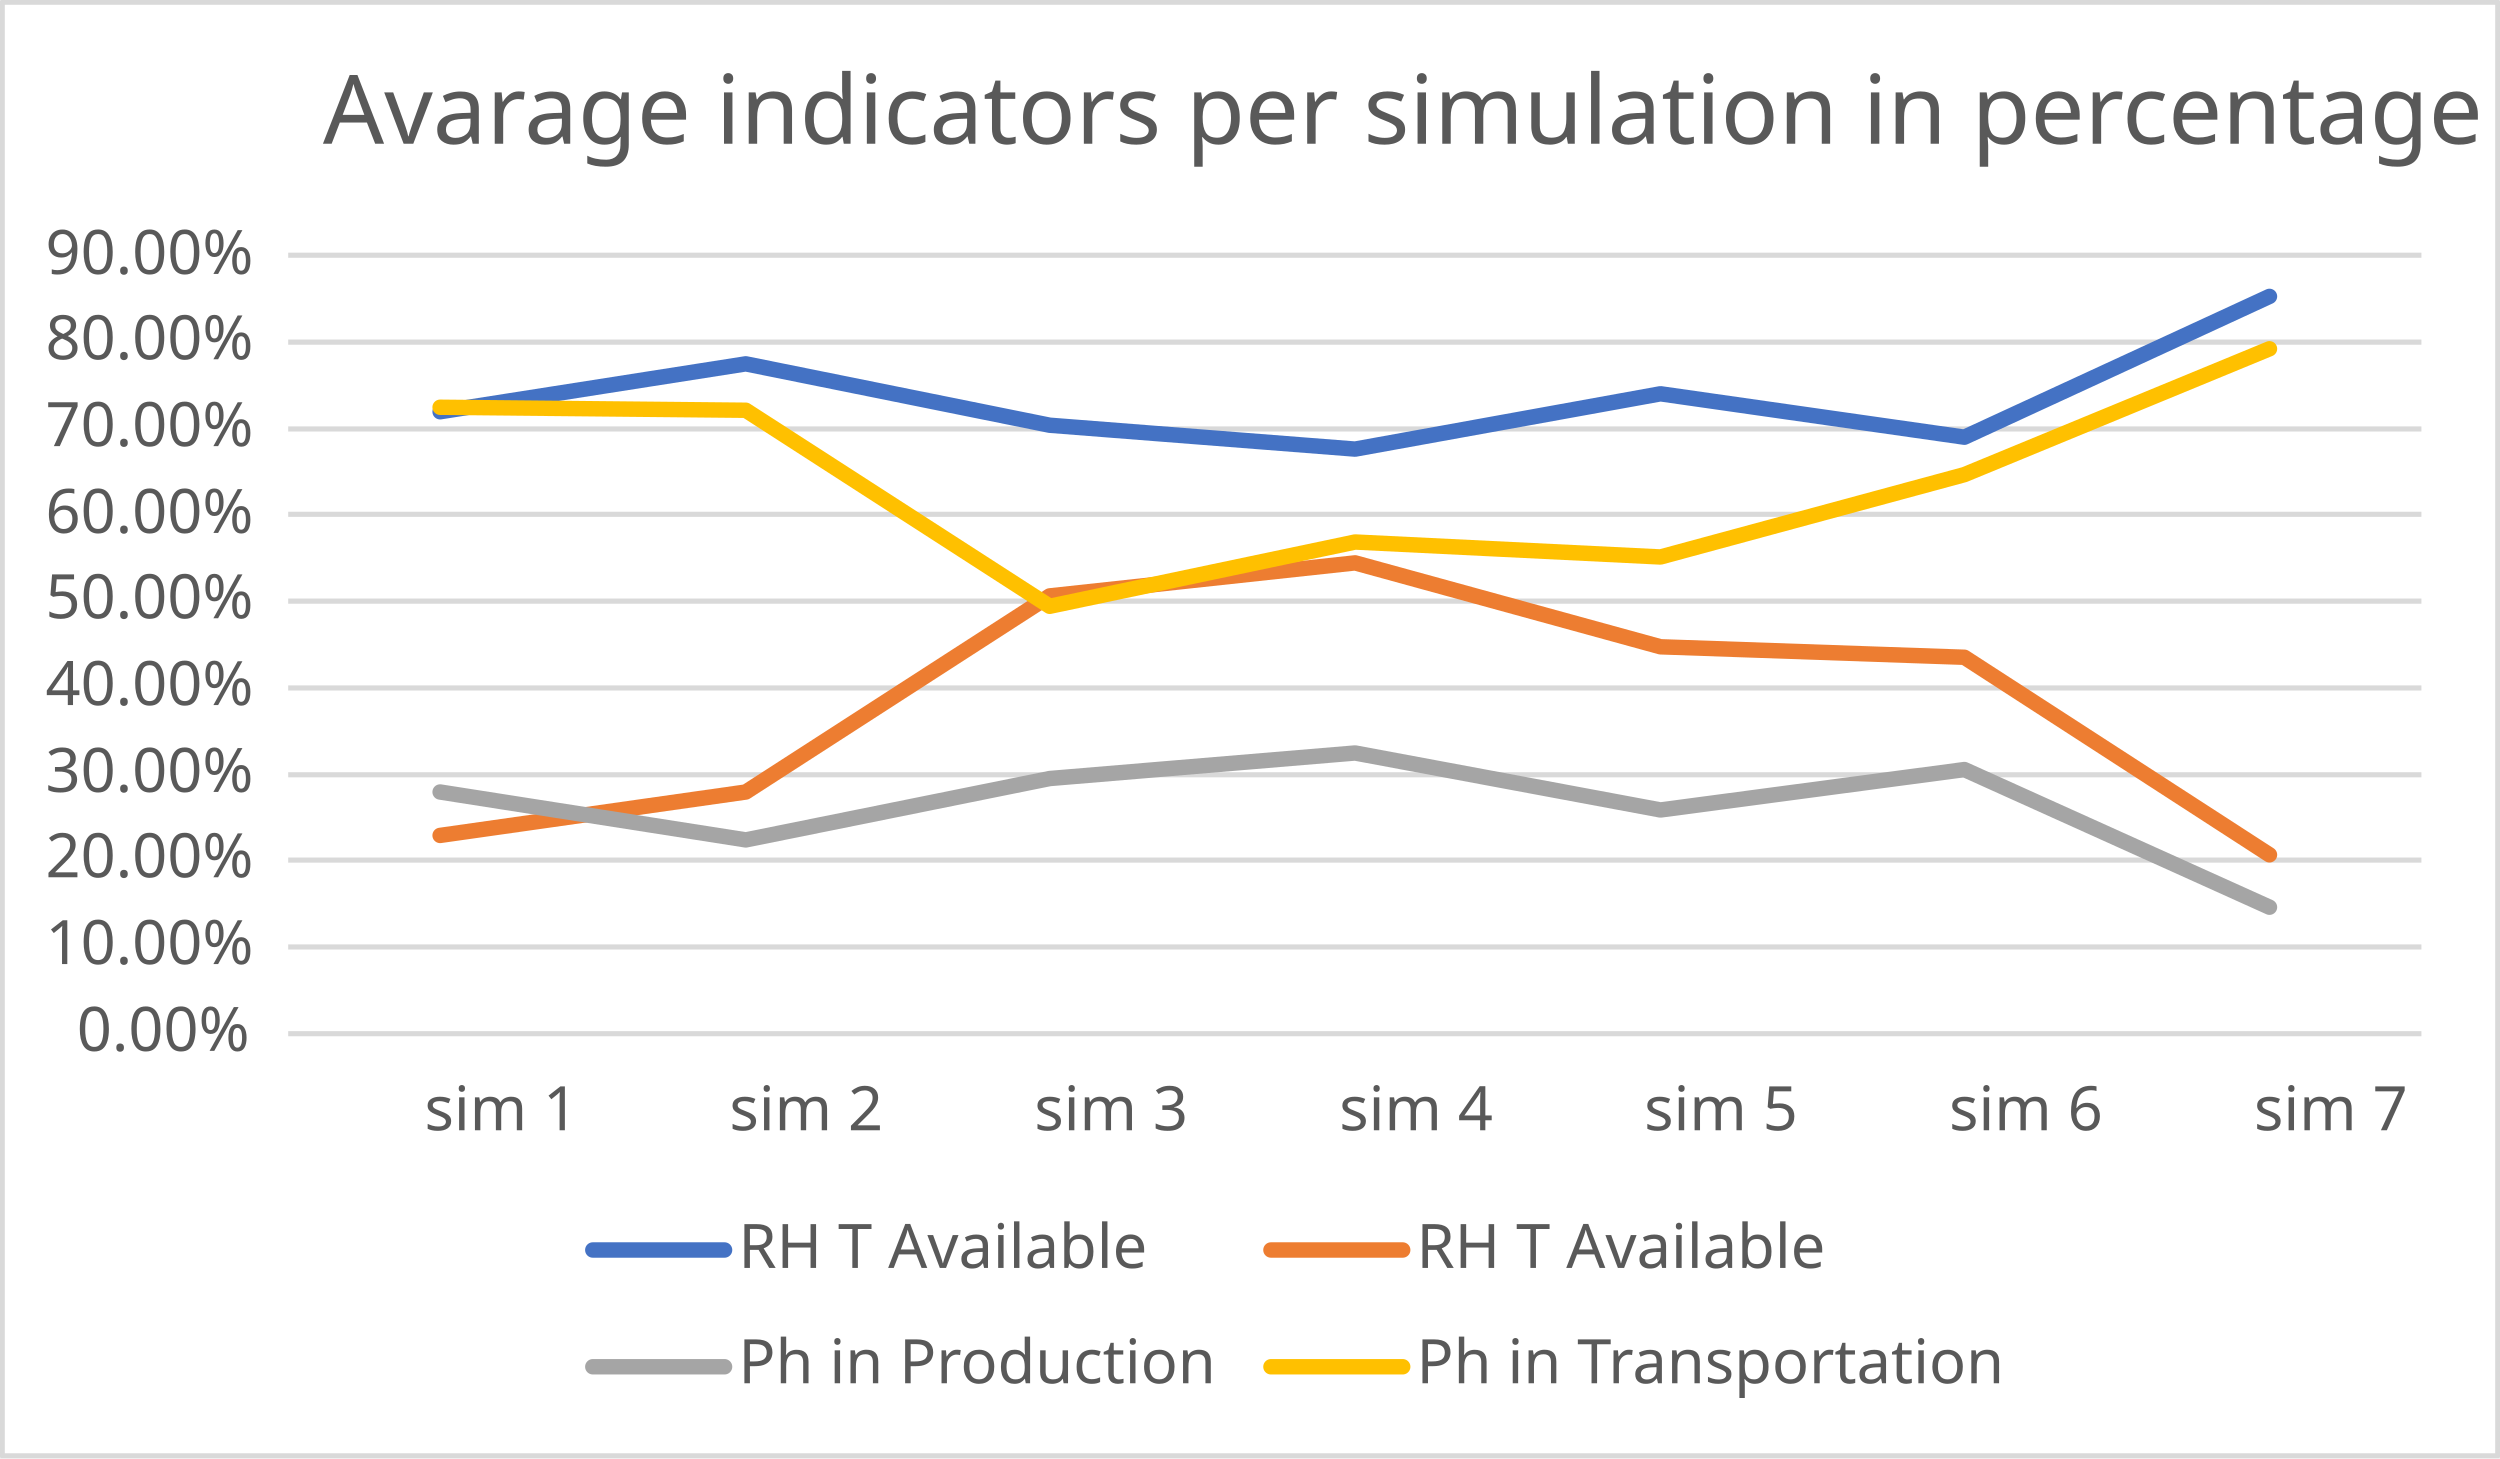
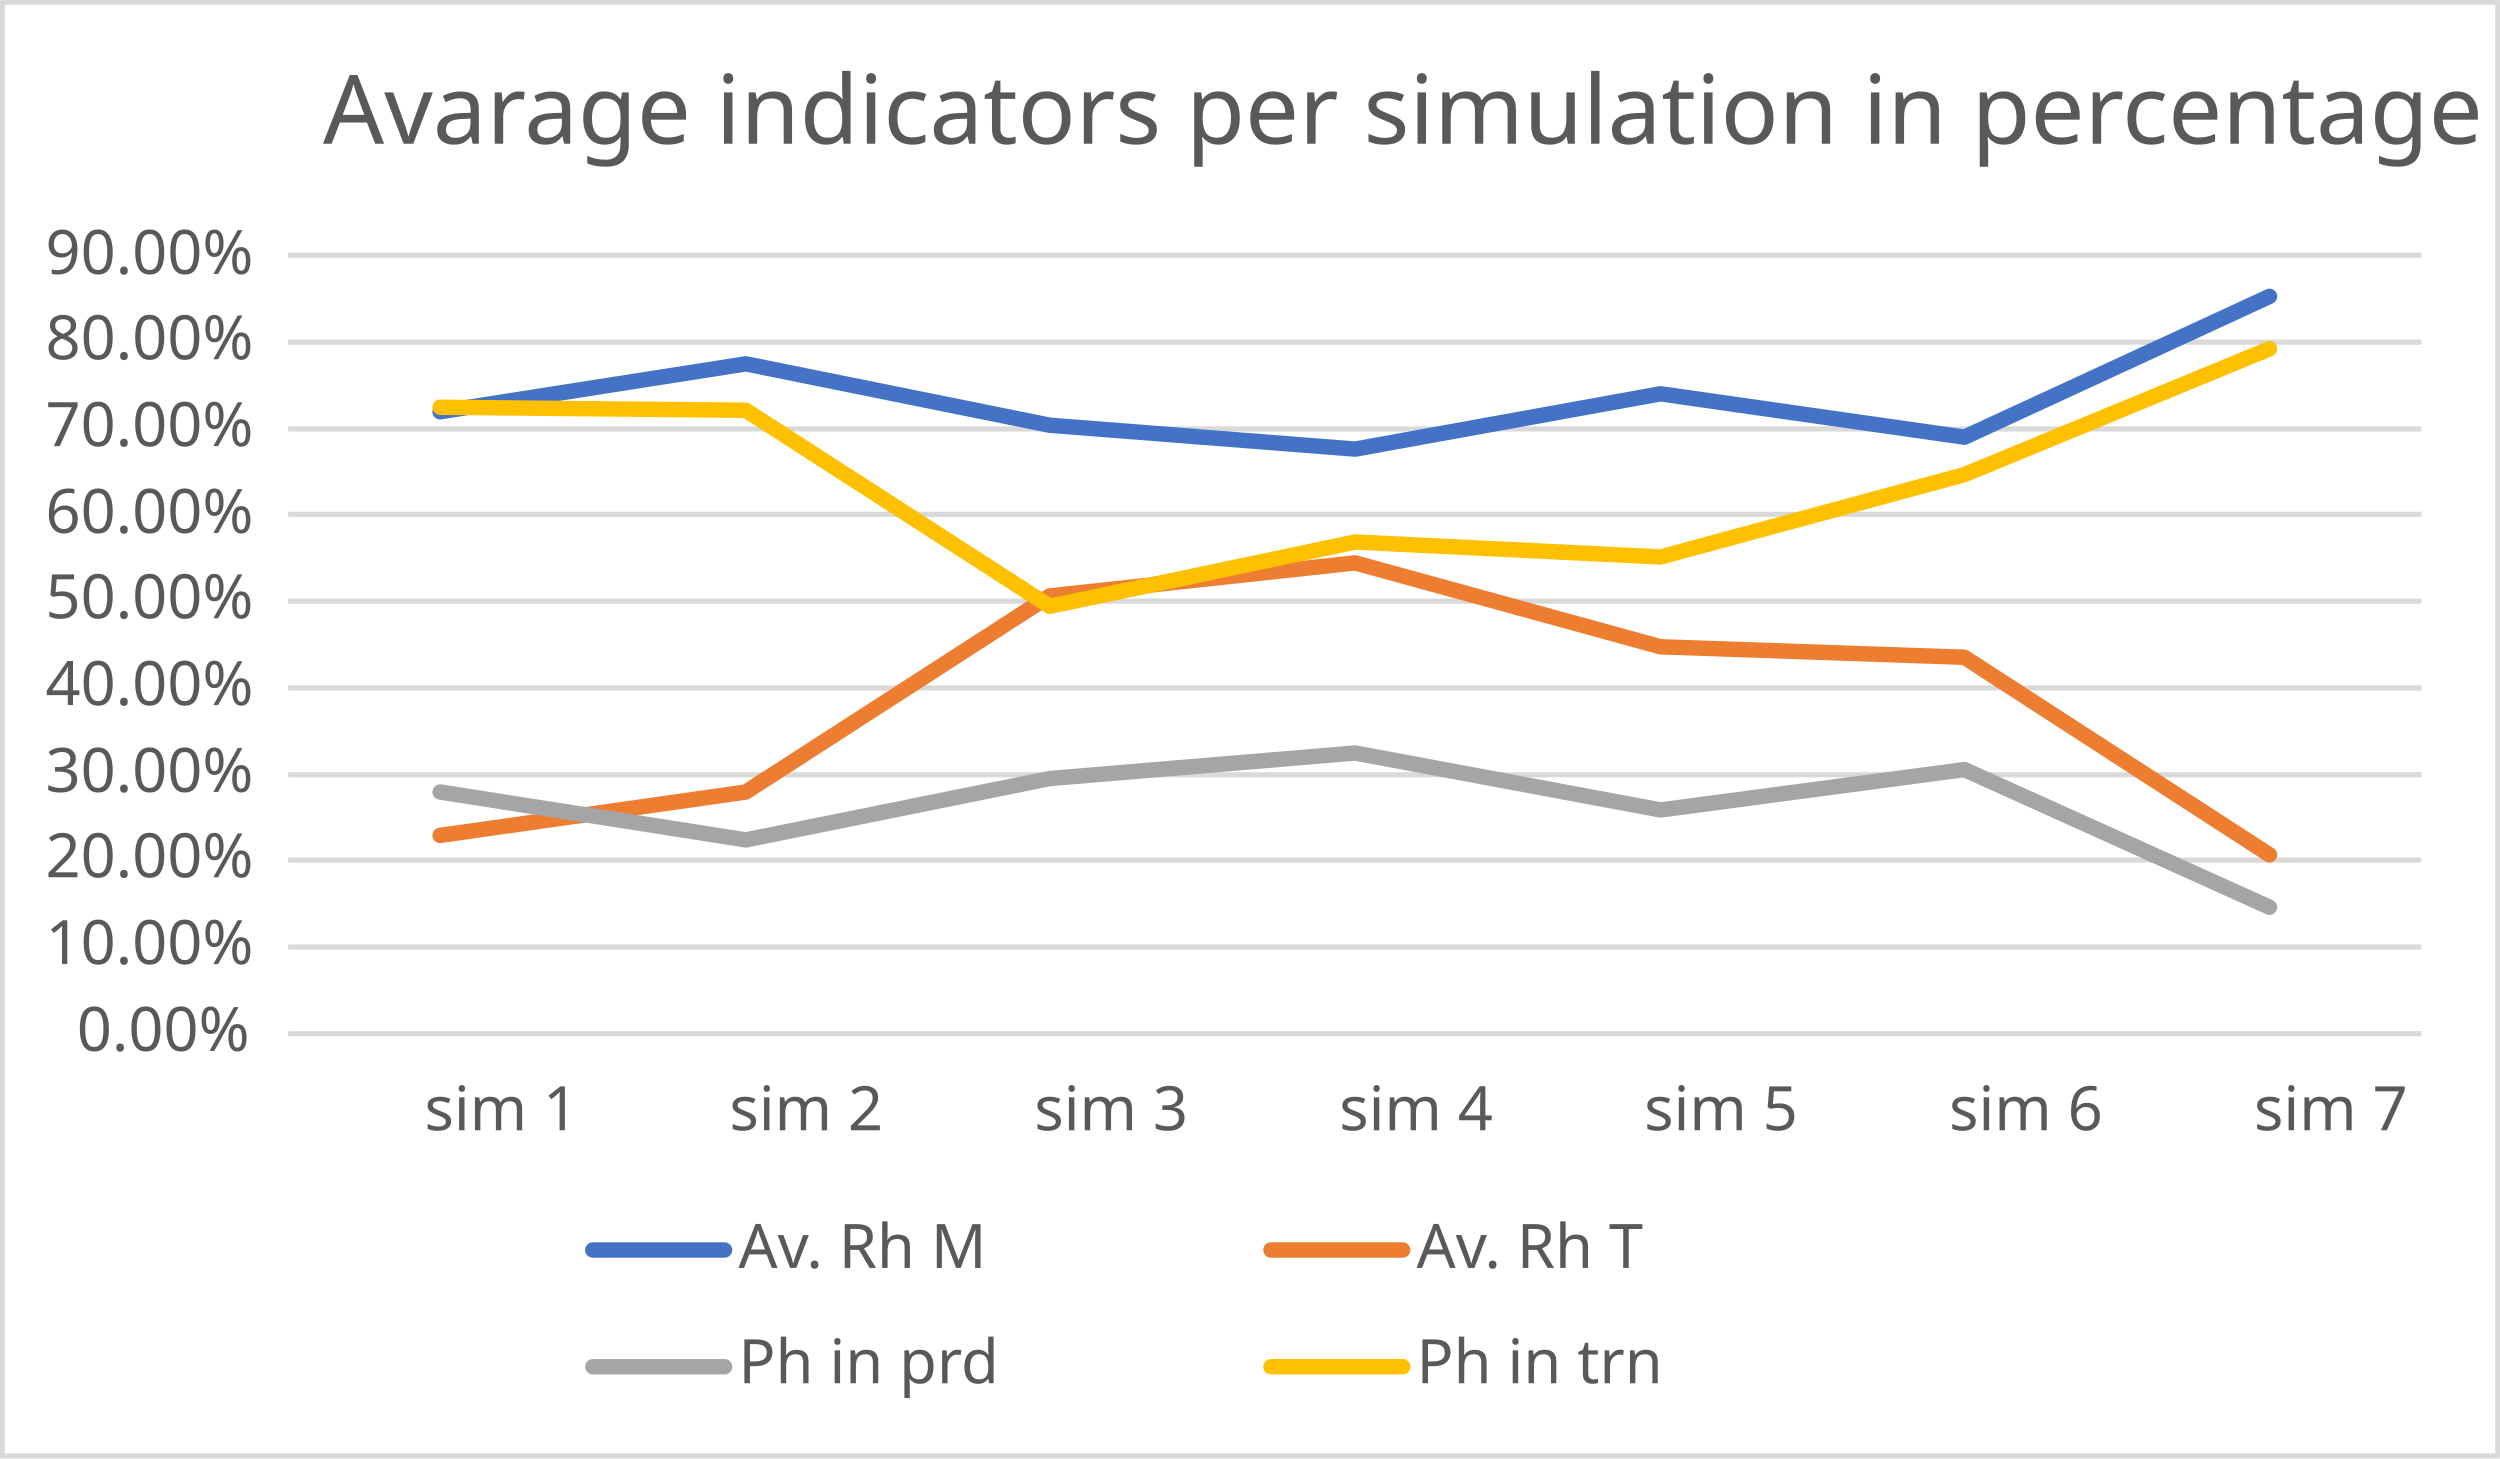
<svg xmlns="http://www.w3.org/2000/svg" width="1670" height="974" overflow="hidden">
  <defs>
    <clipPath id="clip0">
      <rect x="5044" y="1349" width="1670" height="974" />
    </clipPath>
    <clipPath id="clip1">
      <rect x="5044" y="1349" width="1668" height="971" />
    </clipPath>
    <clipPath id="clip2">
      <rect x="5044" y="1349" width="1668" height="971" />
    </clipPath>
    <clipPath id="clip3">
      <rect x="5236" y="1519" width="1429" height="523" />
    </clipPath>
    <clipPath id="clip4">
      <rect x="5236" y="1519" width="1429" height="523" />
    </clipPath>
    <clipPath id="clip5">
      <rect x="5236" y="1519" width="1429" height="523" />
    </clipPath>
    <clipPath id="clip6">
      <rect x="5236" y="1519" width="1429" height="523" />
    </clipPath>
    <clipPath id="clip7">
      <rect x="5044" y="1349" width="1668" height="971" />
    </clipPath>
    <clipPath id="clip8">
      <rect x="5044" y="1349" width="1668" height="971" />
    </clipPath>
    <clipPath id="clip9">
      <rect x="5044" y="1349" width="1668" height="971" />
    </clipPath>
    <clipPath id="clip10">
      <rect x="5044" y="1349" width="1668" height="971" />
    </clipPath>
    <clipPath id="clip11">
      <rect x="5044" y="1349" width="1668" height="971" />
    </clipPath>
    <clipPath id="clip12">
      <rect x="5044" y="1349" width="1668" height="971" />
    </clipPath>
    <clipPath id="clip13">
      <rect x="5044" y="1349" width="1668" height="971" />
    </clipPath>
    <clipPath id="clip14">
      <rect x="5044" y="1349" width="1668" height="971" />
    </clipPath>
    <clipPath id="clip15">
      <rect x="5044" y="1349" width="1668" height="971" />
    </clipPath>
    <clipPath id="clip16">
      <rect x="5044" y="1349" width="1668" height="971" />
    </clipPath>
    <clipPath id="clip17">
      <rect x="5044" y="1349" width="1668" height="971" />
    </clipPath>
    <clipPath id="clip18">
      <rect x="5044" y="1349" width="1668" height="971" />
    </clipPath>
    <clipPath id="clip19">
      <rect x="5044" y="1349" width="1668" height="971" />
    </clipPath>
    <clipPath id="clip20">
      <rect x="5044" y="1349" width="1668" height="971" />
    </clipPath>
    <clipPath id="clip21">
      <rect x="5044" y="1349" width="1668" height="971" />
    </clipPath>
    <clipPath id="clip22">
      <rect x="5044" y="1349" width="1668" height="971" />
    </clipPath>
    <clipPath id="clip23">
      <rect x="5044" y="1349" width="1668" height="971" />
    </clipPath>
    <clipPath id="clip24">
      <rect x="5044" y="1349" width="1668" height="971" />
    </clipPath>
    <clipPath id="clip25">
      <rect x="5044" y="1349" width="1668" height="971" />
    </clipPath>
    <clipPath id="clip26">
      <rect x="5044" y="1349" width="1668" height="971" />
    </clipPath>
    <clipPath id="clip27">
      <rect x="5044" y="1349" width="1668" height="971" />
    </clipPath>
    <clipPath id="clip28">
      <rect x="5044" y="1349" width="1668" height="971" />
    </clipPath>
    <clipPath id="clip29">
      <rect x="5044" y="1349" width="1668" height="971" />
    </clipPath>
    <clipPath id="clip30">
      <rect x="5044" y="1349" width="1668" height="971" />
    </clipPath>
    <clipPath id="clip31">
      <rect x="5044" y="1349" width="1668" height="971" />
    </clipPath>
    <clipPath id="clip32">
      <rect x="5044" y="1349" width="1668" height="971" />
    </clipPath>
  </defs>
  <g clip-path="url(#clip0)" transform="translate(-5044 -1349)">
    <rect x="5045" y="1350" width="1667" height="971" fill="#FFFFFF" />
    <g clip-path="url(#clip1)">
      <path d="M5236.5 1981.57 6661.5 1981.57M5236.5 1923.56 6661.5 1923.56M5236.5 1866.56 6661.5 1866.56M5236.5 1808.56 6661.5 1808.56M5236.5 1750.56 6661.5 1750.56M5236.5 1692.56 6661.5 1692.56M5236.5 1635.55 6661.5 1635.55M5236.5 1577.55 6661.5 1577.55M5236.5 1519.5 6661.5 1519.5" stroke="#D9D9D9" stroke-width="3.438" stroke-linejoin="round" stroke-miterlimit="10" fill="none" />
    </g>
    <g clip-path="url(#clip2)">
      <path d="M5236.5 2039.5 6661.5 2039.5" stroke="#D9D9D9" stroke-width="3.438" stroke-linejoin="round" stroke-miterlimit="10" fill="none" fill-rule="evenodd" />
    </g>
    <g clip-path="url(#clip3)">
      <path d="M5338 1624.05 5542.18 1592.05 5745.19 1633.05 5949.2 1649 6153.2 1612.05 6356.21 1641.05 6560 1547" stroke="#4472C4" stroke-width="10.312" stroke-linecap="round" stroke-linejoin="round" stroke-miterlimit="10" fill="none" />
    </g>
    <g clip-path="url(#clip4)">
      <path d="M5338 1907.06 5542.18 1878.06 5745.19 1747.06 5949.2 1725 6153.2 1781.06 6356.21 1788.06 6560 1920" stroke="#ED7D31" stroke-width="10.312" stroke-linecap="round" stroke-linejoin="round" stroke-miterlimit="10" fill="none" />
    </g>
    <g clip-path="url(#clip5)">
      <path d="M5338 1878.06 5542.18 1910.06 5745.19 1869.06 5949.2 1852 6153.2 1890.06 6356.21 1863.06 6560 1955" stroke="#A5A5A5" stroke-width="10.312" stroke-linecap="round" stroke-linejoin="round" stroke-miterlimit="10" fill="none" />
    </g>
    <g clip-path="url(#clip6)">
      <path d="M5338 1621.05 5542.18 1623.05 5745.19 1754 5949.2 1711.06 6153.2 1721.06 6356.21 1666.05 6560 1582" stroke="#FFC000" stroke-width="10.312" stroke-linecap="round" stroke-linejoin="round" stroke-miterlimit="10" fill="none" />
    </g>
    <g clip-path="url(#clip7)">
      <text fill="#595959" font-family="Calibri,Calibri_MSFontService,sans-serif" font-weight="400" font-size="41" transform="matrix(1 0 0 1 5095.3 2051)">0.00%</text>
    </g>
    <g clip-path="url(#clip8)">
      <text fill="#595959" font-family="Calibri,Calibri_MSFontService,sans-serif" font-weight="400" font-size="41" transform="matrix(1 0 0 1 5074.4 1993)">10.00%</text>
    </g>
    <g clip-path="url(#clip9)">
      <text fill="#595959" font-family="Calibri,Calibri_MSFontService,sans-serif" font-weight="400" font-size="41" transform="matrix(1 0 0 1 5074.4 1935)">20.00%</text>
    </g>
    <g clip-path="url(#clip10)">
      <text fill="#595959" font-family="Calibri,Calibri_MSFontService,sans-serif" font-weight="400" font-size="41" transform="matrix(1 0 0 1 5074.4 1878)">30.00%</text>
    </g>
    <g clip-path="url(#clip11)">
      <text fill="#595959" font-family="Calibri,Calibri_MSFontService,sans-serif" font-weight="400" font-size="41" transform="matrix(1 0 0 1 5074.4 1820)">40.00%</text>
    </g>
    <g clip-path="url(#clip12)">
      <text fill="#595959" font-family="Calibri,Calibri_MSFontService,sans-serif" font-weight="400" font-size="41" transform="matrix(1 0 0 1 5074.4 1762)">50.00%</text>
    </g>
    <g clip-path="url(#clip13)">
      <text fill="#595959" font-family="Calibri,Calibri_MSFontService,sans-serif" font-weight="400" font-size="41" transform="matrix(1 0 0 1 5074.4 1705)">60.00%</text>
    </g>
    <g clip-path="url(#clip14)">
      <text fill="#595959" font-family="Calibri,Calibri_MSFontService,sans-serif" font-weight="400" font-size="41" transform="matrix(1 0 0 1 5074.4 1647)">70.00%</text>
    </g>
    <g clip-path="url(#clip15)">
      <text fill="#595959" font-family="Calibri,Calibri_MSFontService,sans-serif" font-weight="400" font-size="41" transform="matrix(1 0 0 1 5074.4 1589)">80.00%</text>
    </g>
    <g clip-path="url(#clip16)">
      <text fill="#595959" font-family="Calibri,Calibri_MSFontService,sans-serif" font-weight="400" font-size="41" transform="matrix(1 0 0 1 5074.4 1532)">90.00%</text>
    </g>
    <g clip-path="url(#clip17)">
      <text fill="#595959" font-family="Calibri,Calibri_MSFontService,sans-serif" font-weight="400" font-size="41" transform="matrix(1 0 0 1 5327.56 2104)">sim 1</text>
    </g>
    <g clip-path="url(#clip18)">
      <text fill="#595959" font-family="Calibri,Calibri_MSFontService,sans-serif" font-weight="400" font-size="41" transform="matrix(1 0 0 1 5531.25 2104)">sim 2</text>
    </g>
    <g clip-path="url(#clip19)">
      <text fill="#595959" font-family="Calibri,Calibri_MSFontService,sans-serif" font-weight="400" font-size="41" transform="matrix(1 0 0 1 5734.93 2104)">sim 3</text>
    </g>
    <g clip-path="url(#clip20)">
      <text fill="#595959" font-family="Calibri,Calibri_MSFontService,sans-serif" font-weight="400" font-size="41" transform="matrix(1 0 0 1 5938.62 2104)">sim 4</text>
    </g>
    <g clip-path="url(#clip21)">
      <text fill="#595959" font-family="Calibri,Calibri_MSFontService,sans-serif" font-weight="400" font-size="41" transform="matrix(1 0 0 1 6142.3 2104)">sim 5</text>
    </g>
    <g clip-path="url(#clip22)">
      <text fill="#595959" font-family="Calibri,Calibri_MSFontService,sans-serif" font-weight="400" font-size="41" transform="matrix(1 0 0 1 6345.99 2104)">sim 6</text>
    </g>
    <g clip-path="url(#clip23)">
      <text fill="#595959" font-family="Calibri,Calibri_MSFontService,sans-serif" font-weight="400" font-size="41" transform="matrix(1 0 0 1 6549.67 2104)">sim 7</text>
    </g>
    <g clip-path="url(#clip24)">
      <text fill="#595959" font-family="Calibri,Calibri_MSFontService,sans-serif" font-weight="400" font-size="64" transform="matrix(1 0 0 1 5259.73 1445)">Avarage indicators per
                simulation in percentage</text>
    </g>
    <g clip-path="url(#clip25)">
      <path d="M5440 2184 5528 2184" stroke="#4472C4" stroke-width="10.312" stroke-linecap="round" stroke-linejoin="round" stroke-miterlimit="10" fill="none" fill-rule="evenodd" />
    </g>
    <g clip-path="url(#clip26)">
-       <text fill="#595959" font-family="Calibri,Calibri_MSFontService,sans-serif" font-weight="400" font-size="41" transform="matrix(1 0 0 1 5537.27 2196)">RH T Available</text>
+       <text fill="#595959" font-family="Calibri,Calibri_MSFontService,sans-serif" font-weight="400" font-size="41" transform="matrix(1 0 0 1 5537.27 2196)">Av. Rh M</text>
    </g>
    <g clip-path="url(#clip27)">
      <path d="M5893 2184 5981 2184" stroke="#ED7D31" stroke-width="10.312" stroke-linecap="round" stroke-linejoin="round" stroke-miterlimit="10" fill="none" fill-rule="evenodd" />
    </g>
    <g clip-path="url(#clip28)">
-       <text fill="#595959" font-family="Calibri,Calibri_MSFontService,sans-serif" font-weight="400" font-size="41" transform="matrix(1 0 0 1 5990.22 2196)">RH T Available</text>
+       <text fill="#595959" font-family="Calibri,Calibri_MSFontService,sans-serif" font-weight="400" font-size="41" transform="matrix(1 0 0 1 5990.22 2196)">Av. Rh T</text>
    </g>
    <g clip-path="url(#clip29)">
      <path d="M5440 2262 5528 2262" stroke="#A5A5A5" stroke-width="10.312" stroke-linecap="round" stroke-linejoin="round" stroke-miterlimit="10" fill="none" fill-rule="evenodd" />
    </g>
    <g clip-path="url(#clip30)">
-       <text fill="#595959" font-family="Calibri,Calibri_MSFontService,sans-serif" font-weight="400" font-size="41" transform="matrix(1 0 0 1 5537.27 2273)">Ph in Production</text>
+       <text fill="#595959" font-family="Calibri,Calibri_MSFontService,sans-serif" font-weight="400" font-size="41" transform="matrix(1 0 0 1 5537.27 2273)">Ph in prd</text>
    </g>
    <g clip-path="url(#clip31)">
      <path d="M5893 2262 5981 2262" stroke="#FFC000" stroke-width="10.312" stroke-linecap="round" stroke-linejoin="round" stroke-miterlimit="10" fill="none" fill-rule="evenodd" />
    </g>
    <g clip-path="url(#clip32)">
-       <text fill="#595959" font-family="Calibri,Calibri_MSFontService,sans-serif" font-weight="400" font-size="41" transform="matrix(1 0 0 1 5990.22 2273)">Ph in Transportation</text>
+       <text fill="#595959" font-family="Calibri,Calibri_MSFontService,sans-serif" font-weight="400" font-size="41" transform="matrix(1 0 0 1 5990.22 2273)">Ph in trn</text>
    </g>
    <rect x="5045.5" y="1350.5" width="1667" height="971" stroke="#D9D9D9" stroke-width="3.438" stroke-linejoin="round" stroke-miterlimit="10" fill="none" />
  </g>
</svg>
